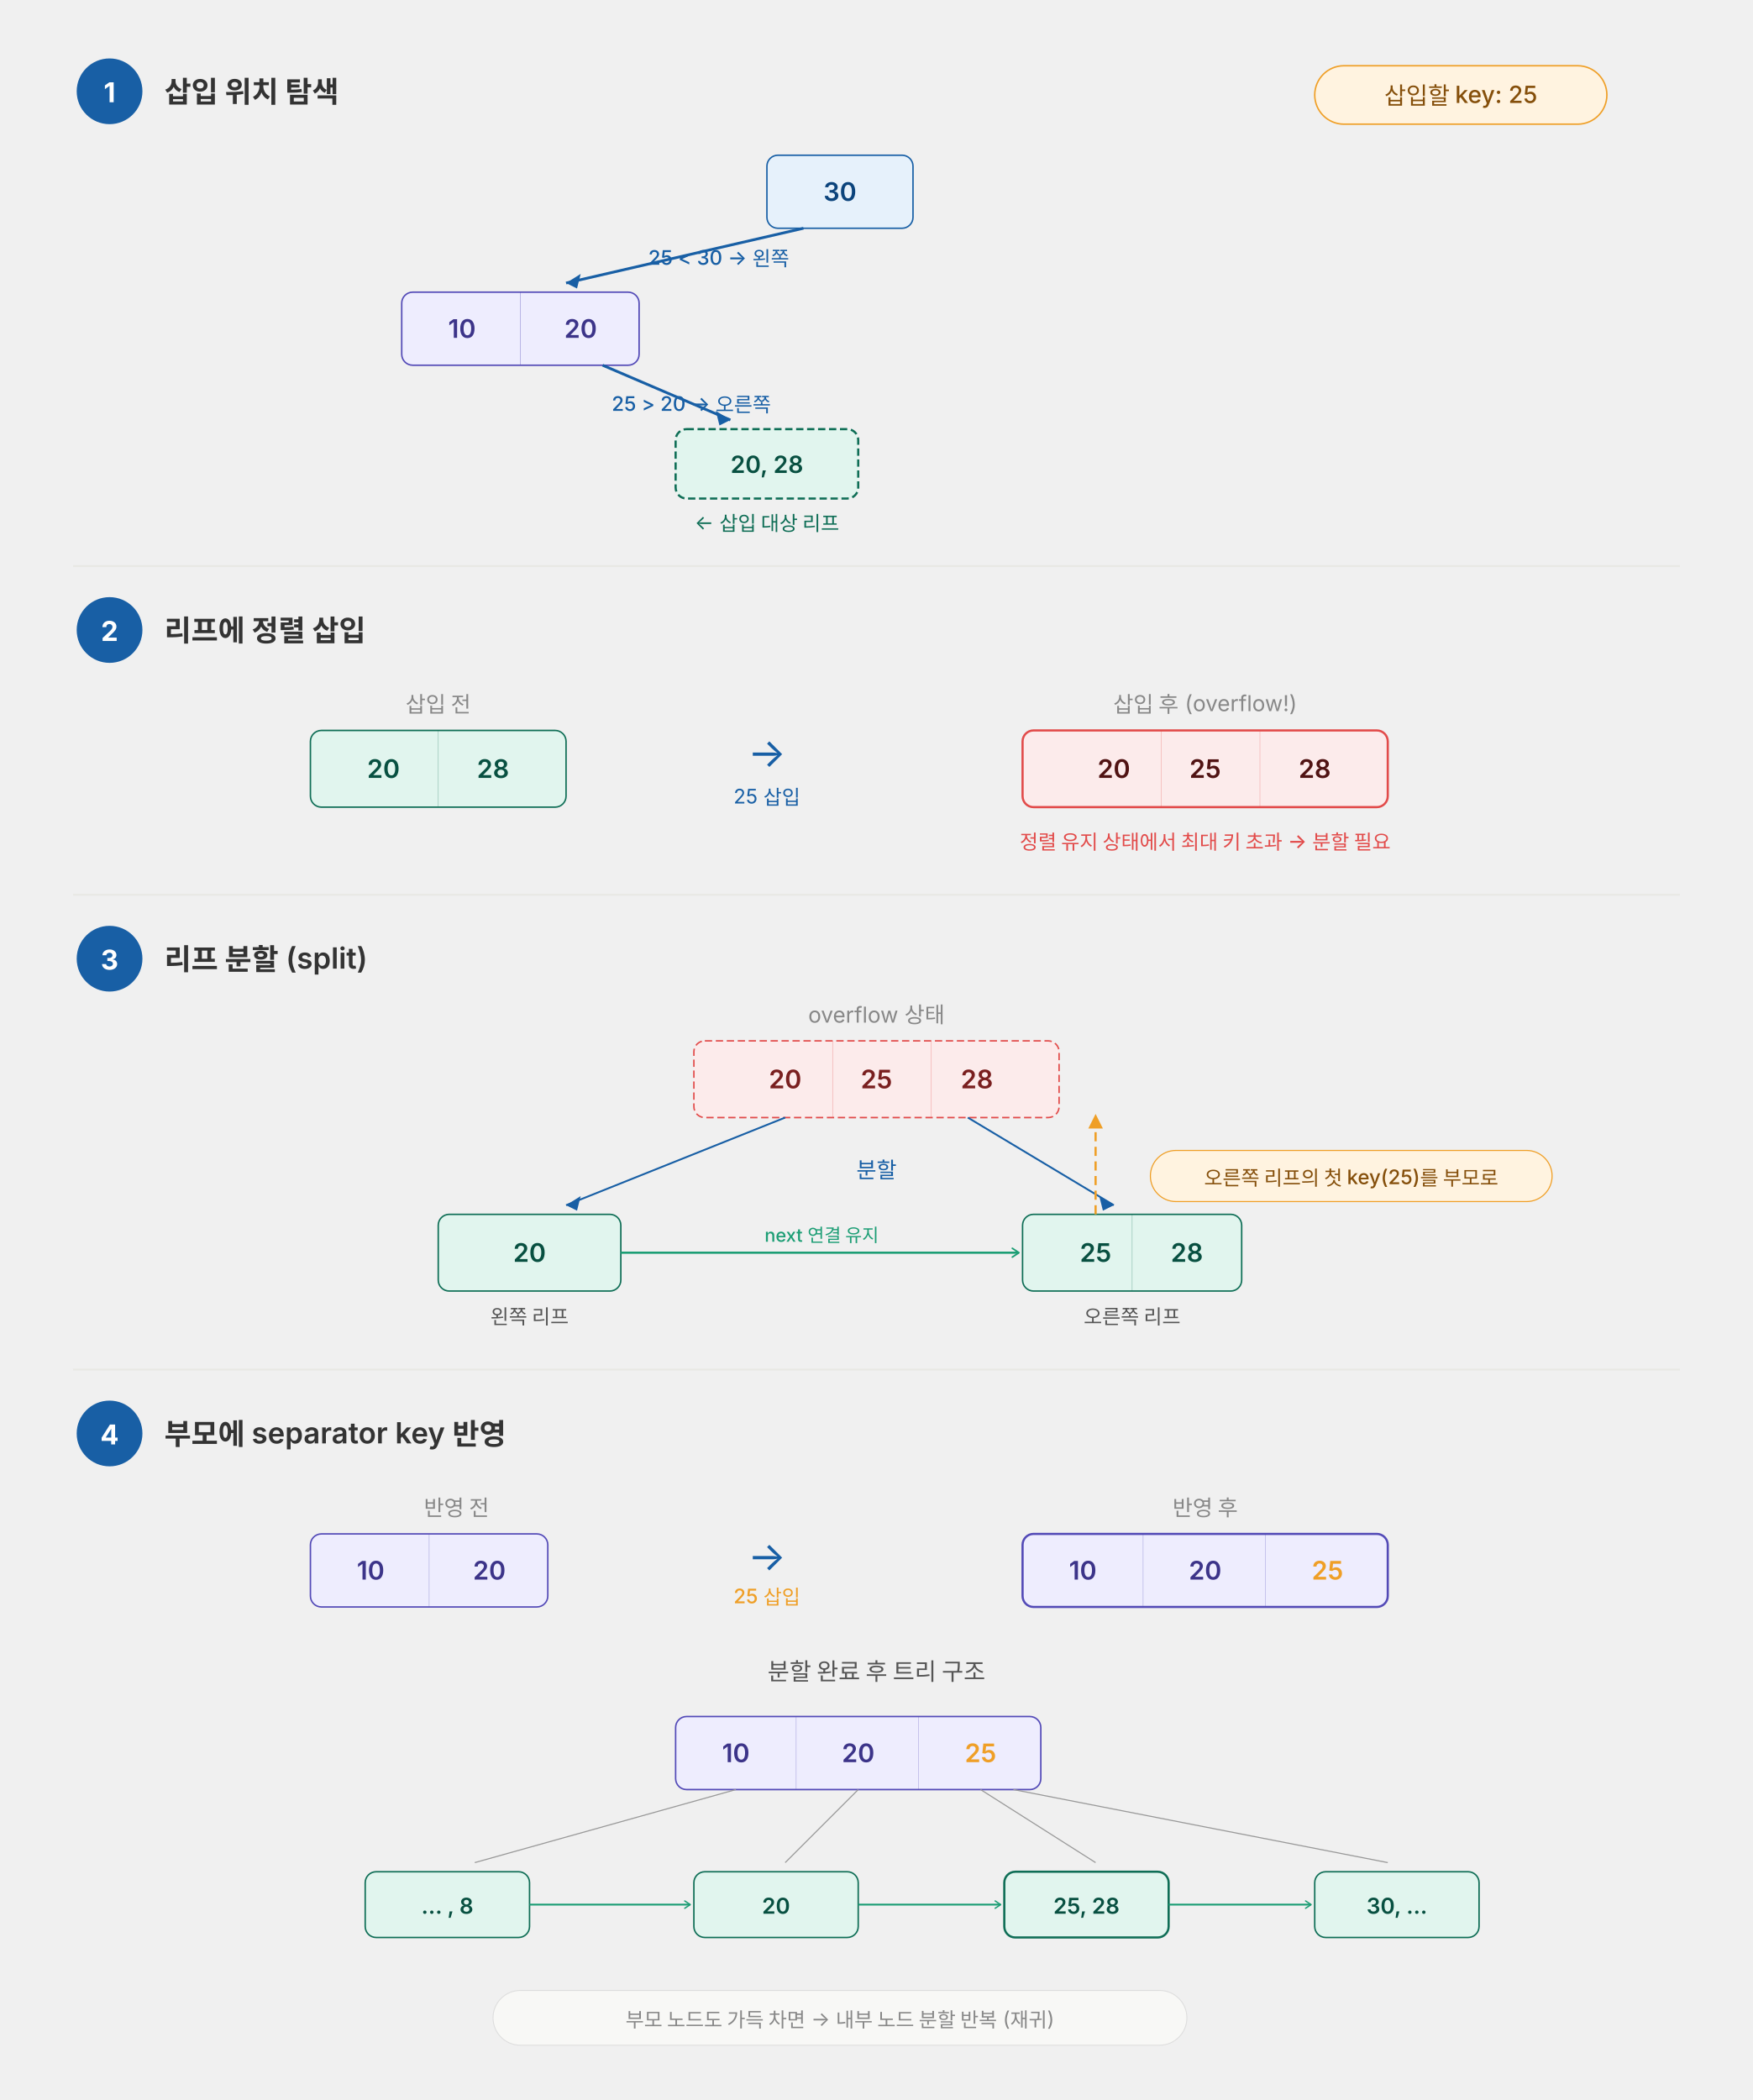
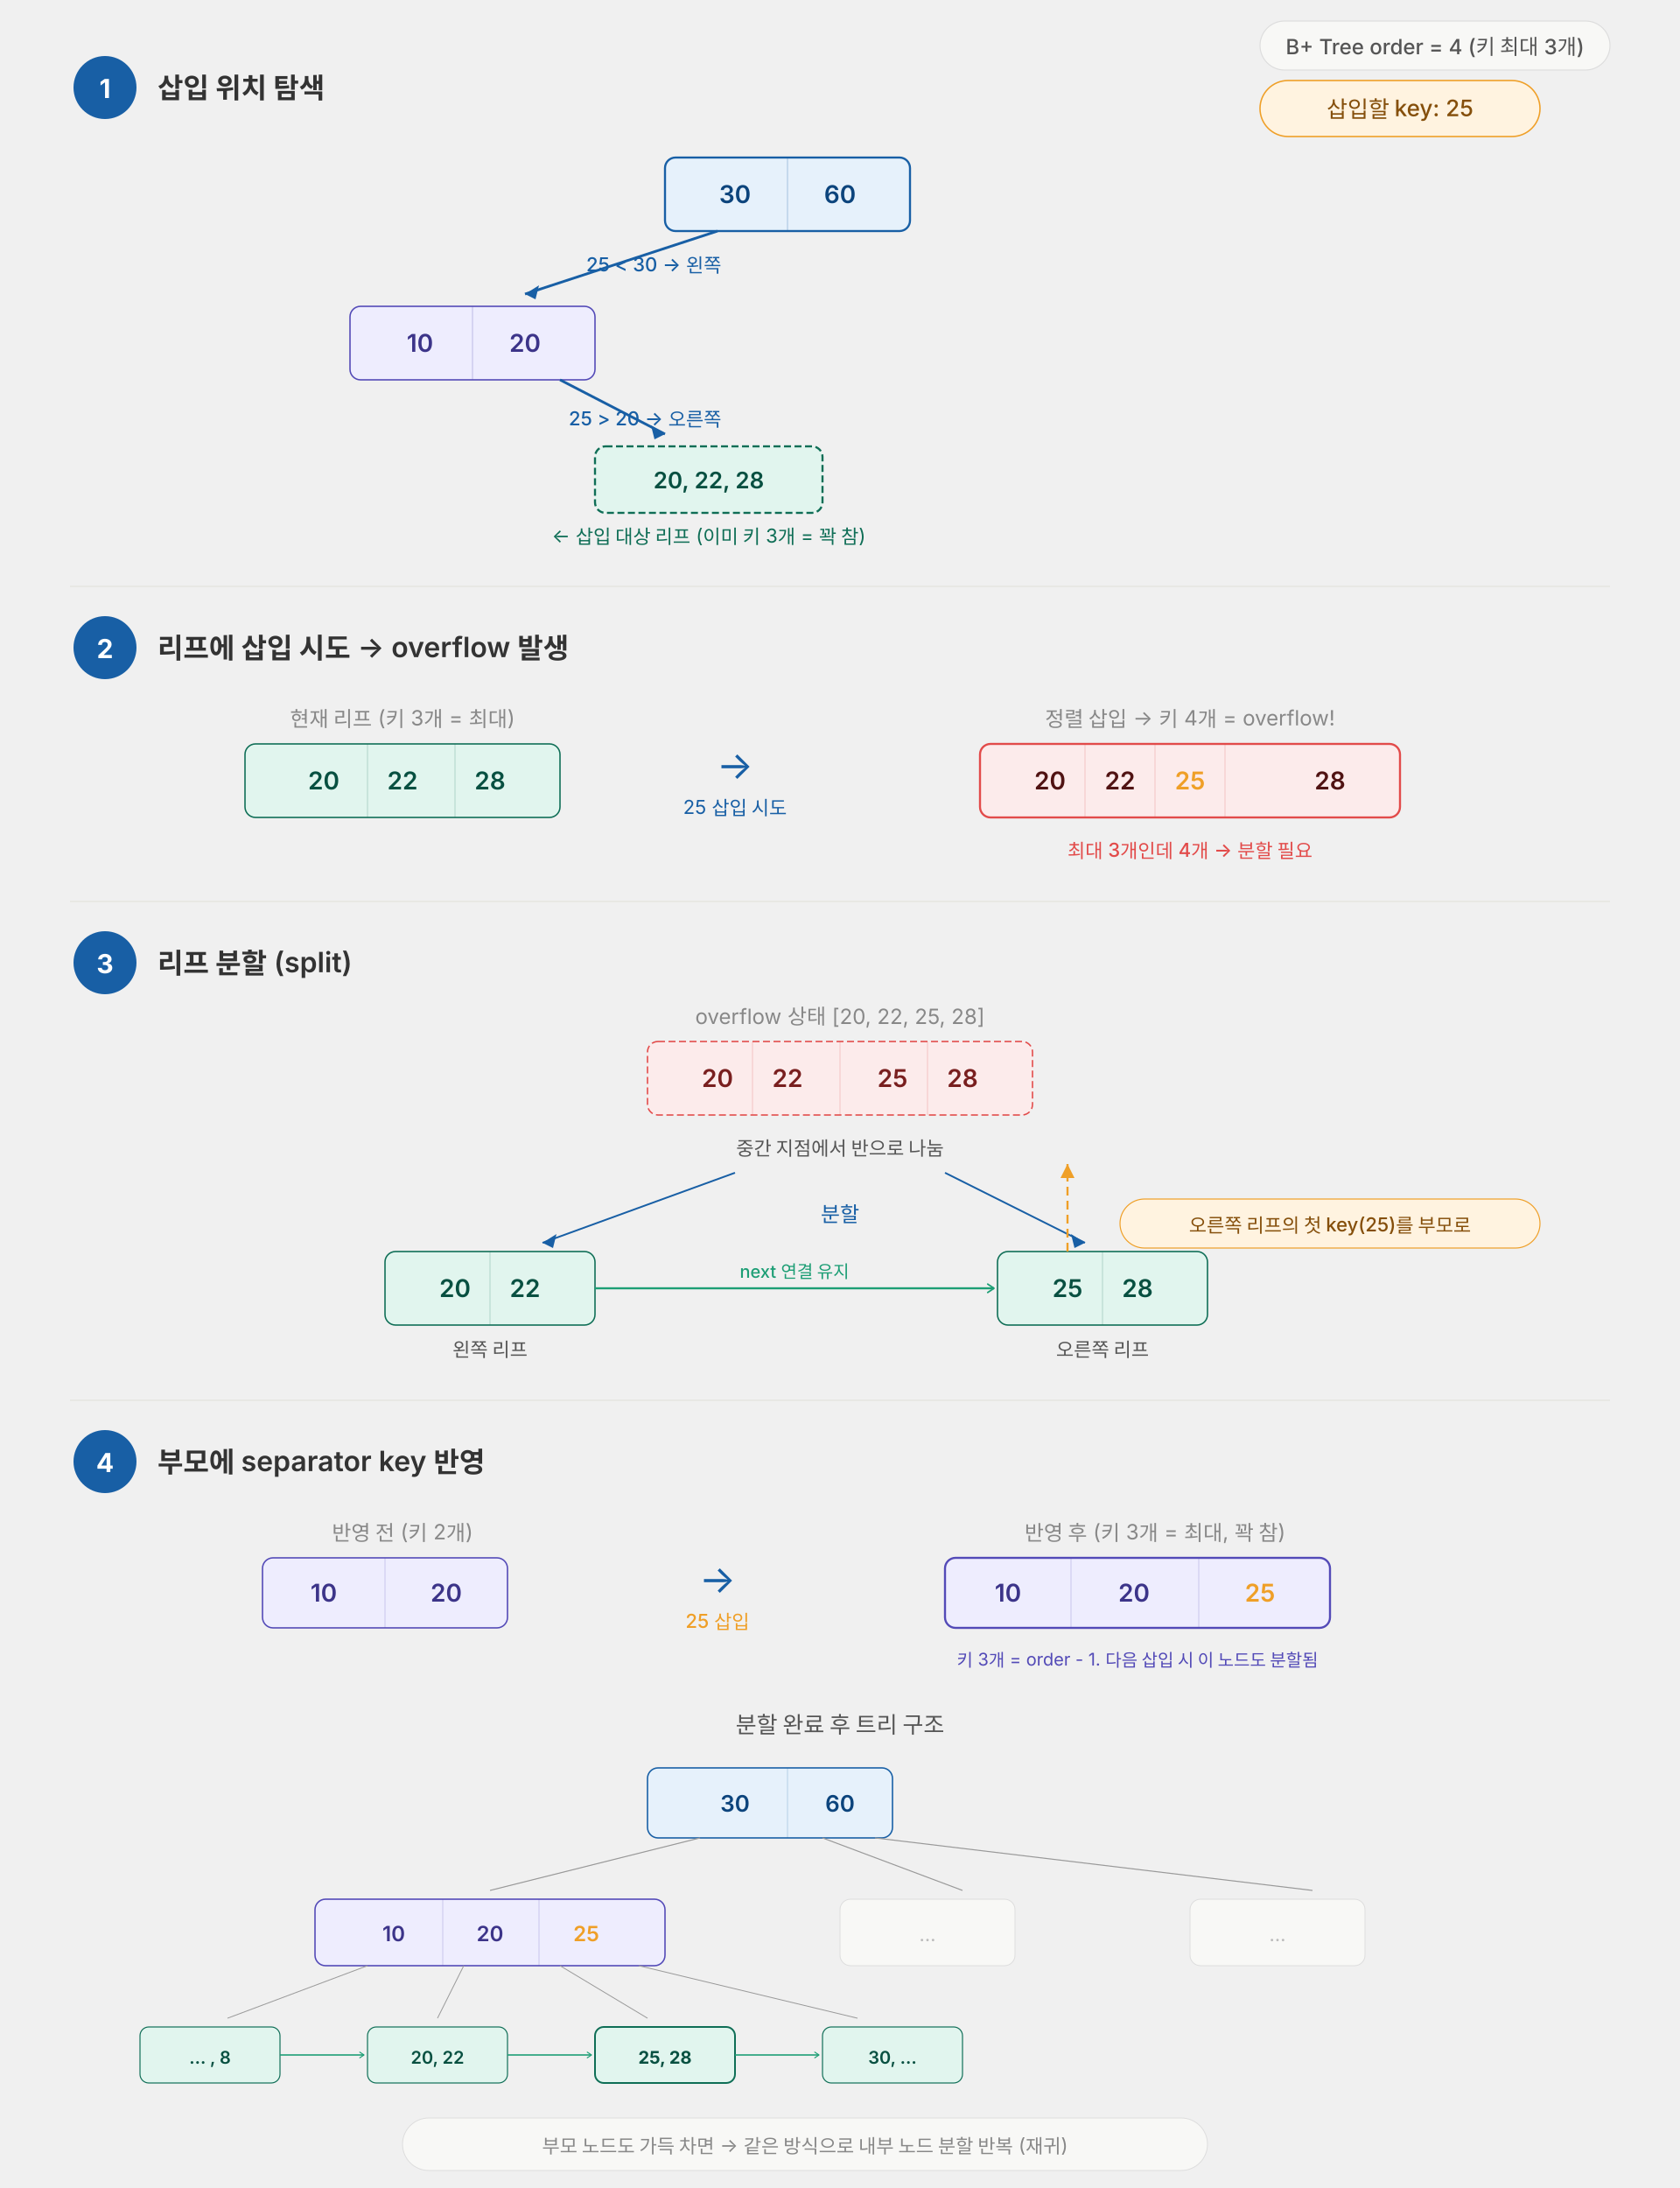
- <svg xmlns="http://www.w3.org/2000/svg" width="960" viewBox="0 0 960 1150" style="font-family: -apple-system, 'Segoe UI', sans-serif; background: #fff;">
+ <svg xmlns="http://www.w3.org/2000/svg" width="960" viewBox="0 0 960 1250" style="font-family: -apple-system, 'Segoe UI', sans-serif; background: #fff;">
+   <rect x="720" y="12" width="200" height="28" rx="14" fill="#f8f8f6" stroke="#ddd" stroke-width="0.6" />
+   <text x="820" y="31" font-size="12" font-weight="500" fill="#555" text-anchor="middle">B+ Tree order = 4 (키 최대 3개)</text>
  <circle cx="60" cy="50" r="18" fill="#185FA5" />
  <text x="60" y="56" font-size="15" font-weight="700" fill="#fff" text-anchor="middle">1</text>
  <text x="90" y="56" font-size="16" font-weight="600" fill="#333" text-anchor="start">삽입 위치 탐색</text>
-   <rect x="720" y="36" width="160" height="32" rx="16" fill="#FFF3E0" stroke="#EF9F27" stroke-width="0.8" />
-   <text x="800" y="57" font-size="13" font-weight="500" fill="#854F0B" text-anchor="middle">삽입할 key: 25</text>
-   <rect x="420" y="85" width="80" height="40" rx="6" fill="#E6F1FB" stroke="#185FA5" stroke-width="0.8" />
-   <text x="460" y="110" font-size="14" font-weight="600" fill="#0C447C" text-anchor="middle">30</text>
-   <line x1="440" y1="125" x2="310" y2="155" stroke="#185FA5" stroke-width="1.5" />
-   <polygon points="310,155 318,150 316,158" fill="#185FA5" />
-   <text x="355" y="145" font-size="11" fill="#185FA5" font-weight="500">25 &lt; 30 → 왼쪽</text>
-   <rect x="220" y="160" width="130" height="40" rx="6" fill="#EEEDFE" stroke="#534AB7" stroke-width="0.8" />
-   <line x1="285" y1="160" x2="285" y2="200" stroke="#534AB7" stroke-width="0.4" opacity="0.4" />
-   <text x="253" y="185" font-size="14" font-weight="600" fill="#3C3489" text-anchor="middle">10</text>
-   <text x="318" y="185" font-size="14" font-weight="600" fill="#3C3489" text-anchor="middle">20</text>
-   <line x1="330" y1="200" x2="400" y2="230" stroke="#185FA5" stroke-width="1.5" />
-   <polygon points="400,230 392,225 394,233" fill="#185FA5" />
-   <text x="335" y="225" font-size="11" fill="#185FA5" font-weight="500">25 &gt; 20 → 오른쪽</text>
-   <rect x="370" y="235" width="100" height="38" rx="6" fill="#E1F5EE" stroke="#0F6E56" stroke-width="1.2" stroke-dasharray="4 2" />
-   <text x="420" y="259" font-size="13" font-weight="600" fill="#085041" text-anchor="middle">20, 28</text>
-   <text x="420" y="290" font-size="11" fill="#0F6E56" text-anchor="middle">← 삽입 대상 리프</text>
-   <line x1="40" y1="310" x2="920" y2="310" stroke="#e8e8e4" stroke-width="1" />
-   <circle cx="60" cy="345" r="18" fill="#185FA5" />
-   <text x="60" y="351" font-size="15" font-weight="700" fill="#fff" text-anchor="middle">2</text>
-   <text x="90" y="351" font-size="16" font-weight="600" fill="#333" text-anchor="start">리프에 정렬 삽입</text>
-   <text x="240" y="390" font-size="12" fill="#888" text-anchor="middle">삽입 전</text>
-   <rect x="170" y="400" width="140" height="42" rx="6" fill="#E1F5EE" stroke="#0F6E56" stroke-width="0.8" />
-   <text x="210" y="426" font-size="14" font-weight="600" fill="#085041" text-anchor="middle">20</text>
-   <line x1="240" y1="400" x2="240" y2="442" stroke="#0F6E56" stroke-width="0.3" opacity="0.4" />
-   <text x="270" y="426" font-size="14" font-weight="600" fill="#085041" text-anchor="middle">28</text>
-   <text x="420" y="420" font-size="22" fill="#185FA5" text-anchor="middle">→</text>
-   <text x="420" y="440" font-size="11" fill="#185FA5" text-anchor="middle">25 삽입</text>
-   <text x="660" y="390" font-size="12" fill="#888" text-anchor="middle">삽입 후 (overflow!)</text>
-   <rect x="560" y="400" width="200" height="42" rx="6" fill="#FCEBEB" stroke="#E24B4A" stroke-width="1.2" />
-   <text x="610" y="426" font-size="14" font-weight="600" fill="#501313" text-anchor="middle">20</text>
-   <line x1="636" y1="400" x2="636" y2="442" stroke="#E24B4A" stroke-width="0.3" opacity="0.4" />
-   <text x="660" y="426" font-size="14" font-weight="600" fill="#501313" text-anchor="middle">25</text>
-   <line x1="690" y1="400" x2="690" y2="442" stroke="#E24B4A" stroke-width="0.3" opacity="0.4" />
-   <text x="720" y="426" font-size="14" font-weight="600" fill="#501313" text-anchor="middle">28</text>
-   <text x="660" y="465" font-size="11" fill="#E24B4A" font-weight="500" text-anchor="middle">정렬 유지 상태에서 최대 키 초과 → 분할 필요</text>
-   <line x1="40" y1="490" x2="920" y2="490" stroke="#e8e8e4" stroke-width="1" />
-   <circle cx="60" cy="525" r="18" fill="#185FA5" />
-   <text x="60" y="531" font-size="15" font-weight="700" fill="#fff" text-anchor="middle">3</text>
-   <text x="90" y="531" font-size="16" font-weight="600" fill="#333" text-anchor="start">리프 분할 (split)</text>
-   <text x="480" y="560" font-size="12" fill="#888" text-anchor="middle">overflow 상태</text>
-   <rect x="380" y="570" width="200" height="42" rx="6" fill="#FCEBEB" stroke="#E24B4A" stroke-width="0.8" stroke-dasharray="4 2" />
-   <text x="430" y="596" font-size="14" font-weight="600" fill="#791F1F" text-anchor="middle">20</text>
-   <line x1="456" y1="570" x2="456" y2="612" stroke="#E24B4A" stroke-width="0.3" opacity="0.4" />
-   <text x="480" y="596" font-size="14" font-weight="600" fill="#791F1F" text-anchor="middle">25</text>
-   <line x1="510" y1="570" x2="510" y2="612" stroke="#E24B4A" stroke-width="0.3" opacity="0.4" />
-   <text x="535" y="596" font-size="14" font-weight="600" fill="#791F1F" text-anchor="middle">28</text>
-   <line x1="430" y1="612" x2="310" y2="660" stroke="#185FA5" stroke-width="1" />
-   <polygon points="310,660 318,655 316,663" fill="#185FA5" />
-   <line x1="530" y1="612" x2="610" y2="660" stroke="#185FA5" stroke-width="1" />
-   <polygon points="610,660 602,655 604,663" fill="#185FA5" />
-   <text x="480" y="645" font-size="12" fill="#185FA5" font-weight="500" text-anchor="middle">분할</text>
-   <rect x="240" y="665" width="100" height="42" rx="6" fill="#E1F5EE" stroke="#0F6E56" stroke-width="0.8" />
-   <text x="290" y="691" font-size="14" font-weight="600" fill="#085041" text-anchor="middle">20</text>
-   <text x="290" y="725" font-size="11" fill="#555" text-anchor="middle">왼쪽 리프</text>
-   <rect x="560" y="665" width="120" height="42" rx="6" fill="#E1F5EE" stroke="#0F6E56" stroke-width="0.8" />
-   <text x="600" y="691" font-size="14" font-weight="600" fill="#085041" text-anchor="middle">25</text>
-   <line x1="620" y1="665" x2="620" y2="707" stroke="#0F6E56" stroke-width="0.3" opacity="0.4" />
-   <text x="650" y="691" font-size="14" font-weight="600" fill="#085041" text-anchor="middle">28</text>
-   <text x="620" y="725" font-size="11" fill="#555" text-anchor="middle">오른쪽 리프</text>
+   <rect x="720" y="46" width="160" height="32" rx="16" fill="#FFF3E0" stroke="#EF9F27" stroke-width="0.8" />
+   <text x="800" y="67" font-size="13" font-weight="500" fill="#854F0B" text-anchor="middle">삽입할 key: 25</text>
+   <rect x="380" y="90" width="140" height="42" rx="6" fill="#E6F1FB" stroke="#185FA5" stroke-width="1.2" />
+   <text x="420" y="116" font-size="14" font-weight="600" fill="#0C447C" text-anchor="middle">30</text>
+   <line x1="450" y1="90" x2="450" y2="132" stroke="#185FA5" stroke-width="0.4" opacity="0.4" />
+   <text x="480" y="116" font-size="14" font-weight="600" fill="#0C447C" text-anchor="middle">60</text>
+   <line x1="410" y1="132" x2="300" y2="168" stroke="#185FA5" stroke-width="1.5" />
+   <polygon points="300,168 308,163 306,171" fill="#185FA5" />
+   <text x="335" y="155" font-size="11" fill="#185FA5" font-weight="500">25 &lt; 30 → 왼쪽</text>
+   <rect x="200" y="175" width="140" height="42" rx="6" fill="#EEEDFE" stroke="#534AB7" stroke-width="0.8" />
+   <text x="240" y="201" font-size="14" font-weight="600" fill="#3C3489" text-anchor="middle">10</text>
+   <line x1="270" y1="175" x2="270" y2="217" stroke="#534AB7" stroke-width="0.4" opacity="0.4" />
+   <text x="300" y="201" font-size="14" font-weight="600" fill="#3C3489" text-anchor="middle">20</text>
+   <line x1="320" y1="217" x2="380" y2="248" stroke="#185FA5" stroke-width="1.5" />
+   <polygon points="380,248 372,243 374,251" fill="#185FA5" />
+   <text x="325" y="243" font-size="11" fill="#185FA5" font-weight="500">25 &gt; 20 → 오른쪽</text>
+   <rect x="340" y="255" width="130" height="38" rx="6" fill="#E1F5EE" stroke="#0F6E56" stroke-width="1.2" stroke-dasharray="4 2" />
+   <text x="405" y="279" font-size="13" font-weight="600" fill="#085041" text-anchor="middle">20, 22, 28</text>
+   <text x="405" y="310" font-size="11" fill="#0F6E56" text-anchor="middle">← 삽입 대상 리프 (이미 키 3개 = 꽉 참)</text>
+   <line x1="40" y1="335" x2="920" y2="335" stroke="#e8e8e4" stroke-width="1" />
+   <circle cx="60" cy="370" r="18" fill="#185FA5" />
+   <text x="60" y="376" font-size="15" font-weight="700" fill="#fff" text-anchor="middle">2</text>
+   <text x="90" y="376" font-size="16" font-weight="600" fill="#333" text-anchor="start">리프에 삽입 시도 → overflow 발생</text>
+   <text x="230" y="415" font-size="12" fill="#888" text-anchor="middle">현재 리프 (키 3개 = 최대)</text>
+   <rect x="140" y="425" width="180" height="42" rx="6" fill="#E1F5EE" stroke="#0F6E56" stroke-width="0.8" />
+   <text x="185" y="451" font-size="14" font-weight="600" fill="#085041" text-anchor="middle">20</text>
+   <line x1="210" y1="425" x2="210" y2="467" stroke="#0F6E56" stroke-width="0.3" opacity="0.4" />
+   <text x="230" y="451" font-size="14" font-weight="600" fill="#085041" text-anchor="middle">22</text>
+   <line x1="260" y1="425" x2="260" y2="467" stroke="#0F6E56" stroke-width="0.3" opacity="0.4" />
+   <text x="280" y="451" font-size="14" font-weight="600" fill="#085041" text-anchor="middle">28</text>
+   <text x="420" y="445" font-size="22" fill="#185FA5" text-anchor="middle">→</text>
+   <text x="420" y="465" font-size="11" fill="#185FA5" text-anchor="middle">25 삽입 시도</text>
+   <text x="680" y="415" font-size="12" fill="#888" text-anchor="middle">정렬 삽입 → 키 4개 = overflow!</text>
+   <rect x="560" y="425" width="240" height="42" rx="6" fill="#FCEBEB" stroke="#E24B4A" stroke-width="1.2" />
+   <text x="600" y="451" font-size="14" font-weight="600" fill="#501313" text-anchor="middle">20</text>
+   <line x1="620" y1="425" x2="620" y2="467" stroke="#E24B4A" stroke-width="0.3" opacity="0.4" />
+   <text x="640" y="451" font-size="14" font-weight="600" fill="#501313" text-anchor="middle">22</text>
+   <line x1="660" y1="425" x2="660" y2="467" stroke="#E24B4A" stroke-width="0.3" opacity="0.4" />
+   <text x="680" y="451" font-size="14" font-weight="600" fill="#EF9F27" text-anchor="middle">25</text>
+   <line x1="700" y1="425" x2="700" y2="467" stroke="#E24B4A" stroke-width="0.3" opacity="0.4" />
+   <text x="760" y="451" font-size="14" font-weight="600" fill="#501313" text-anchor="middle">28</text>
+   <text x="680" y="490" font-size="11" fill="#E24B4A" font-weight="500" text-anchor="middle">최대 3개인데 4개 → 분할 필요</text>
+   <line x1="40" y1="515" x2="920" y2="515" stroke="#e8e8e4" stroke-width="1" />
+   <circle cx="60" cy="550" r="18" fill="#185FA5" />
+   <text x="60" y="556" font-size="15" font-weight="700" fill="#fff" text-anchor="middle">3</text>
+   <text x="90" y="556" font-size="16" font-weight="600" fill="#333" text-anchor="start">리프 분할 (split)</text>
+   <text x="480" y="585" font-size="12" fill="#888" text-anchor="middle">overflow 상태 [20, 22, 25, 28]</text>
+   <rect x="370" y="595" width="220" height="42" rx="6" fill="#FCEBEB" stroke="#E24B4A" stroke-width="0.8" stroke-dasharray="4 2" />
+   <text x="410" y="621" font-size="14" font-weight="600" fill="#791F1F" text-anchor="middle">20</text>
+   <line x1="430" y1="595" x2="430" y2="637" stroke="#E24B4A" stroke-width="0.3" opacity="0.4" />
+   <text x="450" y="621" font-size="14" font-weight="600" fill="#791F1F" text-anchor="middle">22</text>
+   <line x1="480" y1="595" x2="480" y2="637" stroke="#E24B4A" stroke-width="0.3" opacity="0.4" />
+   <text x="510" y="621" font-size="14" font-weight="600" fill="#791F1F" text-anchor="middle">25</text>
+   <line x1="530" y1="595" x2="530" y2="637" stroke="#E24B4A" stroke-width="0.3" opacity="0.4" />
+   <text x="550" y="621" font-size="14" font-weight="600" fill="#791F1F" text-anchor="middle">28</text>
+   <text x="480" y="660" font-size="11" fill="#555" text-anchor="middle">중간 지점에서 반으로 나눔</text>
+   <line x1="420" y1="670" x2="310" y2="710" stroke="#185FA5" stroke-width="1" />
+   <polygon points="310,710 318,705 316,713" fill="#185FA5" />
+   <line x1="540" y1="670" x2="620" y2="710" stroke="#185FA5" stroke-width="1" />
+   <polygon points="620,710 612,705 614,713" fill="#185FA5" />
+   <text x="480" y="698" font-size="12" fill="#185FA5" font-weight="500" text-anchor="middle">분할</text>
+   <rect x="220" y="715" width="120" height="42" rx="6" fill="#E1F5EE" stroke="#0F6E56" stroke-width="0.8" />
+   <text x="260" y="741" font-size="14" font-weight="600" fill="#085041" text-anchor="middle">20</text>
+   <line x1="280" y1="715" x2="280" y2="757" stroke="#0F6E56" stroke-width="0.3" opacity="0.4" />
+   <text x="300" y="741" font-size="14" font-weight="600" fill="#085041" text-anchor="middle">22</text>
+   <text x="280" y="775" font-size="11" fill="#555" text-anchor="middle">왼쪽 리프</text>
+   <rect x="570" y="715" width="120" height="42" rx="6" fill="#E1F5EE" stroke="#0F6E56" stroke-width="0.8" />
+   <text x="610" y="741" font-size="14" font-weight="600" fill="#085041" text-anchor="middle">25</text>
+   <line x1="630" y1="715" x2="630" y2="757" stroke="#0F6E56" stroke-width="0.3" opacity="0.4" />
+   <text x="650" y="741" font-size="14" font-weight="600" fill="#085041" text-anchor="middle">28</text>
+   <text x="630" y="775" font-size="11" fill="#555" text-anchor="middle">오른쪽 리프</text>
  <defs>
    <marker id="arrowhead" viewBox="0 0 10 10" refX="8" refY="5" markerWidth="5" markerHeight="5" orient="auto-start-reverse">
      <path d="M2 1L8 5L2 9" fill="none" stroke="#1D9E75" stroke-width="1.5" stroke-linecap="round" stroke-linejoin="round" />
    </marker>
-     <marker id="arrowup" viewBox="0 0 10 10" refX="5" refY="2" markerWidth="6" markerHeight="6" orient="auto-start-reverse">
-       <path d="M1 8L5 2L9 8" fill="none" stroke="#EF9F27" stroke-width="1.5" stroke-linecap="round" stroke-linejoin="round" />
-     </marker>
  </defs>
-   <line x1="340" y1="686" x2="558" y2="686" stroke="#1D9E75" stroke-width="1.2" marker-end="url(#arrowhead)" />
-   <text x="450" y="680" font-size="10" fill="#1D9E75" font-weight="500" text-anchor="middle">next 연결 유지</text>
-   <line x1="600" y1="665" x2="600" y2="610" stroke="#EF9F27" stroke-width="1.2" stroke-dasharray="5 3" />
-   <polygon points="600,610 596,618 604,618" fill="#EF9F27" />
-   <rect x="630" y="630" width="220" height="28" rx="14" fill="#FFF3E0" stroke="#EF9F27" stroke-width="0.6" />
-   <text x="740" y="649" font-size="11" font-weight="500" fill="#854F0B" text-anchor="middle">오른쪽 리프의 첫 key(25)를 부모로</text>
-   <line x1="40" y1="750" x2="920" y2="750" stroke="#e8e8e4" stroke-width="1" />
-   <circle cx="60" cy="785" r="18" fill="#185FA5" />
-   <text x="60" y="791" font-size="15" font-weight="700" fill="#fff" text-anchor="middle">4</text>
-   <text x="90" y="791" font-size="16" font-weight="600" fill="#333" text-anchor="start">부모에 separator key 반영</text>
-   <text x="250" y="830" font-size="12" fill="#888" text-anchor="middle">반영 전</text>
-   <rect x="170" y="840" width="130" height="40" rx="6" fill="#EEEDFE" stroke="#534AB7" stroke-width="0.8" />
-   <line x1="235" y1="840" x2="235" y2="880" stroke="#534AB7" stroke-width="0.3" opacity="0.4" />
-   <text x="203" y="865" font-size="14" font-weight="600" fill="#3C3489" text-anchor="middle">10</text>
-   <text x="268" y="865" font-size="14" font-weight="600" fill="#3C3489" text-anchor="middle">20</text>
-   <text x="420" y="860" font-size="22" fill="#185FA5" text-anchor="middle">→</text>
-   <text x="420" y="878" font-size="11" fill="#EF9F27" font-weight="500" text-anchor="middle">25 삽입</text>
-   <text x="660" y="830" font-size="12" fill="#888" text-anchor="middle">반영 후</text>
-   <rect x="560" y="840" width="200" height="40" rx="6" fill="#EEEDFE" stroke="#534AB7" stroke-width="1.2" />
-   <line x1="626" y1="840" x2="626" y2="880" stroke="#534AB7" stroke-width="0.3" opacity="0.4" />
-   <line x1="693" y1="840" x2="693" y2="880" stroke="#534AB7" stroke-width="0.3" opacity="0.4" />
-   <text x="593" y="865" font-size="14" font-weight="600" fill="#3C3489" text-anchor="middle">10</text>
-   <text x="660" y="865" font-size="14" font-weight="600" fill="#3C3489" text-anchor="middle">20</text>
-   <text x="727" y="865" font-size="14" font-weight="600" fill="#EF9F27" text-anchor="middle">25</text>
-   <text x="480" y="920" font-size="13" fill="#555" font-weight="500" text-anchor="middle">분할 완료 후 트리 구조</text>
-   <rect x="370" y="940" width="200" height="40" rx="6" fill="#EEEDFE" stroke="#534AB7" stroke-width="0.8" />
-   <line x1="436" y1="940" x2="436" y2="980" stroke="#534AB7" stroke-width="0.3" opacity="0.4" />
-   <line x1="503" y1="940" x2="503" y2="980" stroke="#534AB7" stroke-width="0.3" opacity="0.4" />
-   <text x="403" y="965" font-size="14" font-weight="600" fill="#3C3489" text-anchor="middle">10</text>
-   <text x="470" y="965" font-size="14" font-weight="600" fill="#3C3489" text-anchor="middle">20</text>
-   <text x="537" y="965" font-size="14" font-weight="600" fill="#EF9F27" text-anchor="middle">25</text>
-   <line x1="403" y1="980" x2="260" y2="1020" stroke="#999" stroke-width="0.6" />
-   <line x1="470" y1="980" x2="430" y2="1020" stroke="#999" stroke-width="0.6" />
-   <line x1="537" y1="980" x2="600" y2="1020" stroke="#999" stroke-width="0.6" />
-   <line x1="555" y1="980" x2="760" y2="1020" stroke="#999" stroke-width="0.6" />
-   <rect x="200" y="1025" width="90" height="36" rx="6" fill="#E1F5EE" stroke="#0F6E56" stroke-width="0.8" />
-   <text x="245" y="1048" font-size="12" font-weight="600" fill="#085041" text-anchor="middle">... , 8</text>
-   <rect x="380" y="1025" width="90" height="36" rx="6" fill="#E1F5EE" stroke="#0F6E56" stroke-width="0.8" />
-   <text x="425" y="1048" font-size="12" font-weight="600" fill="#085041" text-anchor="middle">20</text>
-   <rect x="550" y="1025" width="90" height="36" rx="6" fill="#E1F5EE" stroke="#0F6E56" stroke-width="1.2" />
-   <text x="595" y="1048" font-size="12" font-weight="600" fill="#085041" text-anchor="middle">25, 28</text>
-   <rect x="720" y="1025" width="90" height="36" rx="6" fill="#E1F5EE" stroke="#0F6E56" stroke-width="0.8" />
-   <text x="765" y="1048" font-size="12" font-weight="600" fill="#085041" text-anchor="middle">30, ...</text>
-   <line x1="290" y1="1043" x2="378" y2="1043" stroke="#1D9E75" stroke-width="1" marker-end="url(#arrowhead)" />
-   <line x1="470" y1="1043" x2="548" y2="1043" stroke="#1D9E75" stroke-width="1" marker-end="url(#arrowhead)" />
-   <line x1="640" y1="1043" x2="718" y2="1043" stroke="#1D9E75" stroke-width="1" marker-end="url(#arrowhead)" />
-   <rect x="270" y="1090" width="380" height="30" rx="15" fill="#f8f8f6" stroke="#ddd" stroke-width="0.5" />
-   <text x="460" y="1110" font-size="11" fill="#888" text-anchor="middle">부모 노드도 가득 차면 → 내부 노드 분할 반복 (재귀)</text>
+   <line x1="340" y1="736" x2="568" y2="736" stroke="#1D9E75" stroke-width="1.2" marker-end="url(#arrowhead)" />
+   <text x="454" y="730" font-size="10" fill="#1D9E75" font-weight="500" text-anchor="middle">next 연결 유지</text>
+   <line x1="610" y1="715" x2="610" y2="665" stroke="#EF9F27" stroke-width="1.2" stroke-dasharray="5 3" />
+   <polygon points="610,665 606,673 614,673" fill="#EF9F27" />
+   <rect x="640" y="685" width="240" height="28" rx="14" fill="#FFF3E0" stroke="#EF9F27" stroke-width="0.6" />
+   <text x="760" y="704" font-size="11" font-weight="500" fill="#854F0B" text-anchor="middle">오른쪽 리프의 첫 key(25)를 부모로</text>
+   <line x1="40" y1="800" x2="920" y2="800" stroke="#e8e8e4" stroke-width="1" />
+   <circle cx="60" cy="835" r="18" fill="#185FA5" />
+   <text x="60" y="841" font-size="15" font-weight="700" fill="#fff" text-anchor="middle">4</text>
+   <text x="90" y="841" font-size="16" font-weight="600" fill="#333" text-anchor="start">부모에 separator key 반영</text>
+   <text x="230" y="880" font-size="12" fill="#888" text-anchor="middle">반영 전 (키 2개)</text>
+   <rect x="150" y="890" width="140" height="40" rx="6" fill="#EEEDFE" stroke="#534AB7" stroke-width="0.8" />
+   <line x1="220" y1="890" x2="220" y2="930" stroke="#534AB7" stroke-width="0.3" opacity="0.4" />
+   <text x="185" y="915" font-size="14" font-weight="600" fill="#3C3489" text-anchor="middle">10</text>
+   <text x="255" y="915" font-size="14" font-weight="600" fill="#3C3489" text-anchor="middle">20</text>
+   <text x="410" y="910" font-size="22" fill="#185FA5" text-anchor="middle">→</text>
+   <text x="410" y="930" font-size="11" fill="#EF9F27" font-weight="500" text-anchor="middle">25 삽입</text>
+   <text x="660" y="880" font-size="12" fill="#888" text-anchor="middle">반영 후 (키 3개 = 최대, 꽉 참)</text>
+   <rect x="540" y="890" width="220" height="40" rx="6" fill="#EEEDFE" stroke="#534AB7" stroke-width="1.2" />
+   <line x1="612" y1="890" x2="612" y2="930" stroke="#534AB7" stroke-width="0.3" opacity="0.4" />
+   <line x1="685" y1="890" x2="685" y2="930" stroke="#534AB7" stroke-width="0.3" opacity="0.4" />
+   <text x="576" y="915" font-size="14" font-weight="600" fill="#3C3489" text-anchor="middle">10</text>
+   <text x="648" y="915" font-size="14" font-weight="600" fill="#3C3489" text-anchor="middle">20</text>
+   <text x="720" y="915" font-size="14" font-weight="600" fill="#EF9F27" text-anchor="middle">25</text>
+   <text x="650" y="952" font-size="10" fill="#534AB7" text-anchor="middle">키 3개 = order - 1. 다음 삽입 시 이 노드도 분할됨</text>
+   <text x="480" y="990" font-size="13" fill="#555" font-weight="500" text-anchor="middle">분할 완료 후 트리 구조</text>
+   <rect x="370" y="1010" width="140" height="40" rx="6" fill="#E6F1FB" stroke="#185FA5" stroke-width="0.8" />
+   <text x="420" y="1035" font-size="13" font-weight="600" fill="#0C447C" text-anchor="middle">30</text>
+   <line x1="450" y1="1010" x2="450" y2="1050" stroke="#185FA5" stroke-width="0.3" opacity="0.4" />
+   <text x="480" y="1035" font-size="13" font-weight="600" fill="#0C447C" text-anchor="middle">60</text>
+   <line x1="400" y1="1050" x2="280" y2="1080" stroke="#999" stroke-width="0.6" />
+   <line x1="470" y1="1050" x2="550" y2="1080" stroke="#999" stroke-width="0.6" />
+   <line x1="500" y1="1050" x2="750" y2="1080" stroke="#999" stroke-width="0.6" />
+   <rect x="180" y="1085" width="200" height="38" rx="6" fill="#EEEDFE" stroke="#534AB7" stroke-width="0.8" />
+   <text x="225" y="1109" font-size="12" font-weight="600" fill="#3C3489" text-anchor="middle">10</text>
+   <line x1="253" y1="1085" x2="253" y2="1123" stroke="#534AB7" stroke-width="0.3" opacity="0.4" />
+   <text x="280" y="1109" font-size="12" font-weight="600" fill="#3C3489" text-anchor="middle">20</text>
+   <line x1="308" y1="1085" x2="308" y2="1123" stroke="#534AB7" stroke-width="0.3" opacity="0.4" />
+   <text x="335" y="1109" font-size="12" font-weight="600" fill="#EF9F27" text-anchor="middle">25</text>
+   <rect x="480" y="1085" width="100" height="38" rx="6" fill="#f8f8f6" stroke="#ddd" stroke-width="0.5" />
+   <text x="530" y="1109" font-size="11" fill="#bbb" text-anchor="middle">...</text>
+   <rect x="680" y="1085" width="100" height="38" rx="6" fill="#f8f8f6" stroke="#ddd" stroke-width="0.5" />
+   <text x="730" y="1109" font-size="11" fill="#bbb" text-anchor="middle">...</text>
+   <line x1="210" y1="1123" x2="130" y2="1153" stroke="#999" stroke-width="0.5" />
+   <line x1="265" y1="1123" x2="250" y2="1153" stroke="#999" stroke-width="0.5" />
+   <line x1="320" y1="1123" x2="370" y2="1153" stroke="#999" stroke-width="0.5" />
+   <line x1="365" y1="1123" x2="490" y2="1153" stroke="#999" stroke-width="0.5" />
+   <rect x="80" y="1158" width="80" height="32" rx="5" fill="#E1F5EE" stroke="#0F6E56" stroke-width="0.6" />
+   <text x="120" y="1179" font-size="10" font-weight="600" fill="#085041" text-anchor="middle">... , 8</text>
+   <rect x="210" y="1158" width="80" height="32" rx="5" fill="#E1F5EE" stroke="#0F6E56" stroke-width="0.6" />
+   <text x="250" y="1179" font-size="10" font-weight="600" fill="#085041" text-anchor="middle">20, 22</text>
+   <rect x="340" y="1158" width="80" height="32" rx="5" fill="#E1F5EE" stroke="#0F6E56" stroke-width="1" />
+   <text x="380" y="1179" font-size="10" font-weight="700" fill="#085041" text-anchor="middle">25, 28</text>
+   <rect x="470" y="1158" width="80" height="32" rx="5" fill="#E1F5EE" stroke="#0F6E56" stroke-width="0.6" />
+   <text x="510" y="1179" font-size="10" font-weight="600" fill="#085041" text-anchor="middle">30, ...</text>
+   <line x1="160" y1="1174" x2="208" y2="1174" stroke="#1D9E75" stroke-width="0.8" marker-end="url(#arrowhead)" />
+   <line x1="290" y1="1174" x2="338" y2="1174" stroke="#1D9E75" stroke-width="0.8" marker-end="url(#arrowhead)" />
+   <line x1="420" y1="1174" x2="468" y2="1174" stroke="#1D9E75" stroke-width="0.8" marker-end="url(#arrowhead)" />
+   <rect x="230" y="1210" width="460" height="30" rx="15" fill="#f8f8f6" stroke="#ddd" stroke-width="0.5" />
+   <text x="460" y="1230" font-size="11" fill="#888" text-anchor="middle">부모 노드도 가득 차면 → 같은 방식으로 내부 노드 분할 반복 (재귀)</text>
</svg>
